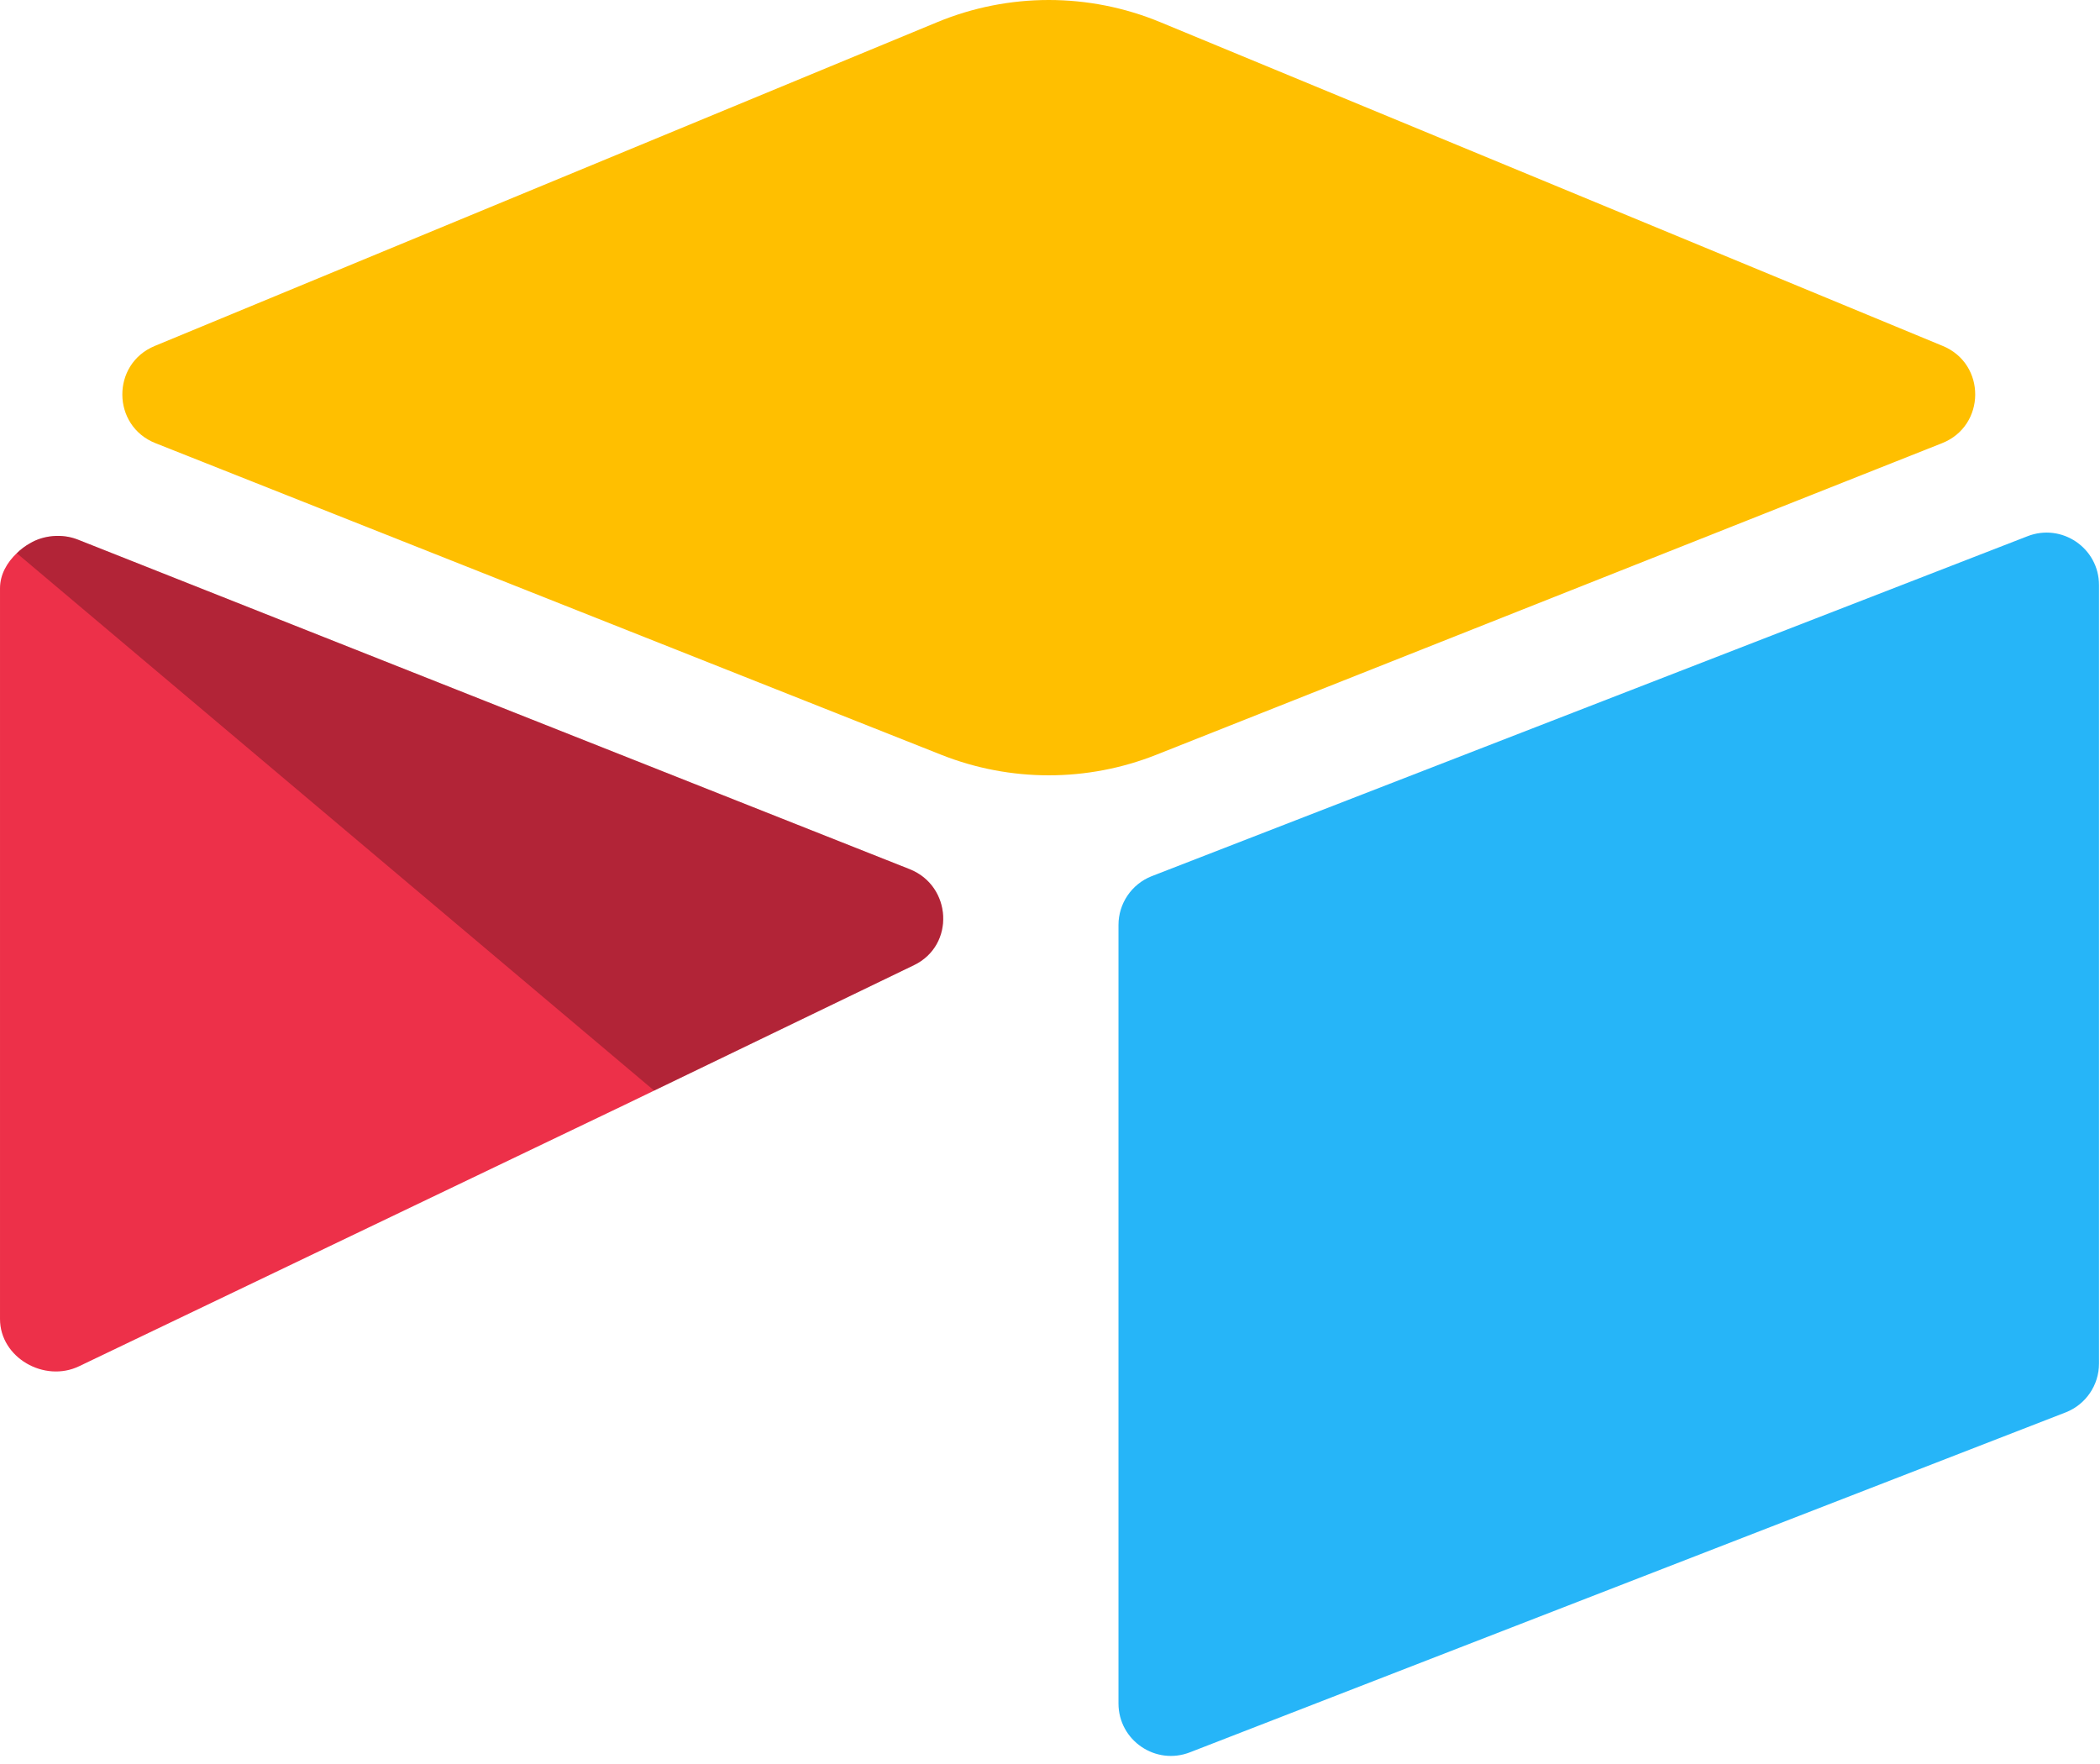
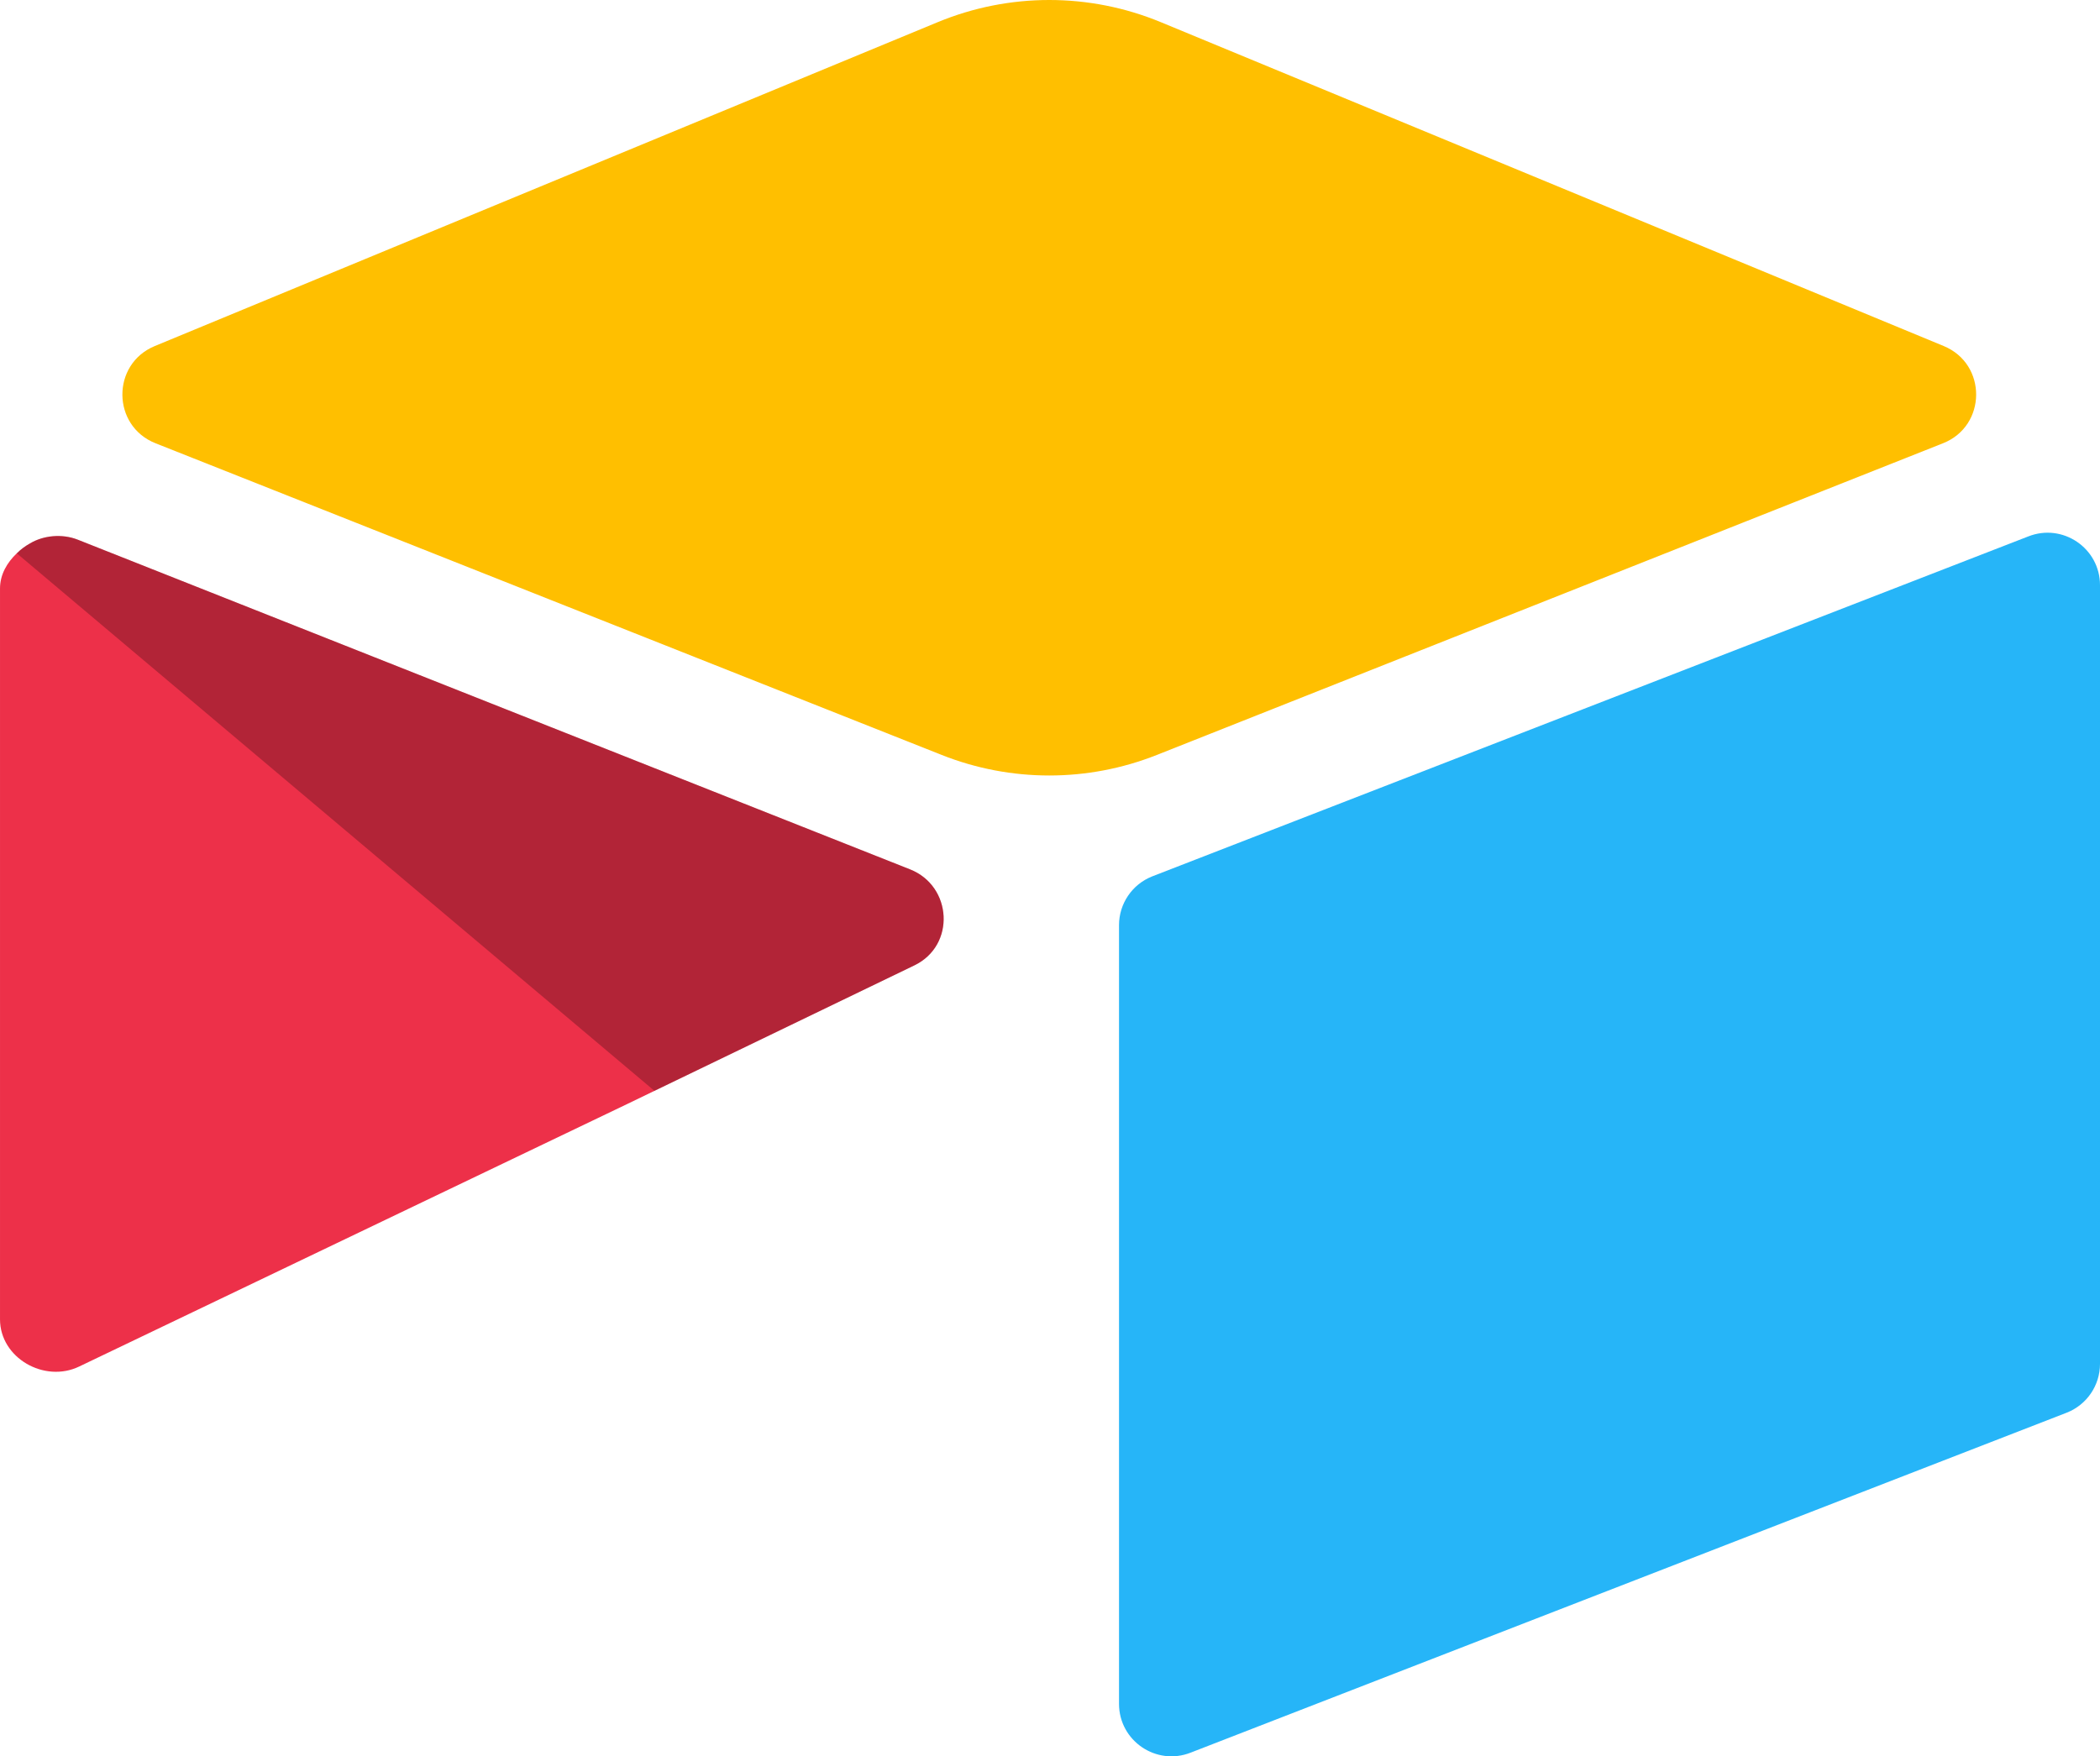
- <svg xmlns="http://www.w3.org/2000/svg" width="256" height="215" preserveAspectRatio="xMidYMid" viewBox="0 0 256 215">
+ <svg xmlns="http://www.w3.org/2000/svg">
  <path fill="#FFBF00" d="M114.259,2.701 L18.86,42.176 C13.555,44.371 13.61,51.907 18.949,54.023 L114.746,92.012 C123.164,95.35 132.537,95.35 140.954,92.012 L236.753,54.023 C242.09,51.907 242.146,44.371 236.839,42.176 L141.442,2.701 C132.738,-0.9 122.961,-0.9 114.259,2.701" />
  <path fill="#26B5F8" d="M136.349,112.757 L136.349,207.659 C136.349,212.173 140.901,215.264 145.096,213.601 L251.844,172.166 C254.281,171.2 255.879,168.845 255.879,166.225 L255.879,71.322 C255.879,66.808 251.328,63.718 247.132,65.381 L140.384,106.815 C137.949,107.781 136.349,110.136 136.349,112.757" />
  <path fill="#ED3049" d="M111.423,117.654 L79.742,132.95 L76.526,134.505 L9.65,166.548 C5.411,168.593 0.001,165.504 0.001,160.795 L0.001,71.721 C0.001,70.017 0.874,68.546 2.046,67.438 C2.535,66.948 3.088,66.545 3.664,66.225 C5.262,65.266 7.542,65.01 9.48,65.777 L110.891,105.957 C116.045,108.002 116.45,115.225 111.423,117.654" />
  <path fill-opacity=".25" d="M111.423,117.654 L79.742,132.95 L2.046,67.438 C2.535,66.948 3.088,66.545 3.664,66.225 C5.262,65.266 7.542,65.01 9.48,65.777 L110.891,105.957 C116.045,108.002 116.45,115.225 111.423,117.654" />
</svg>
